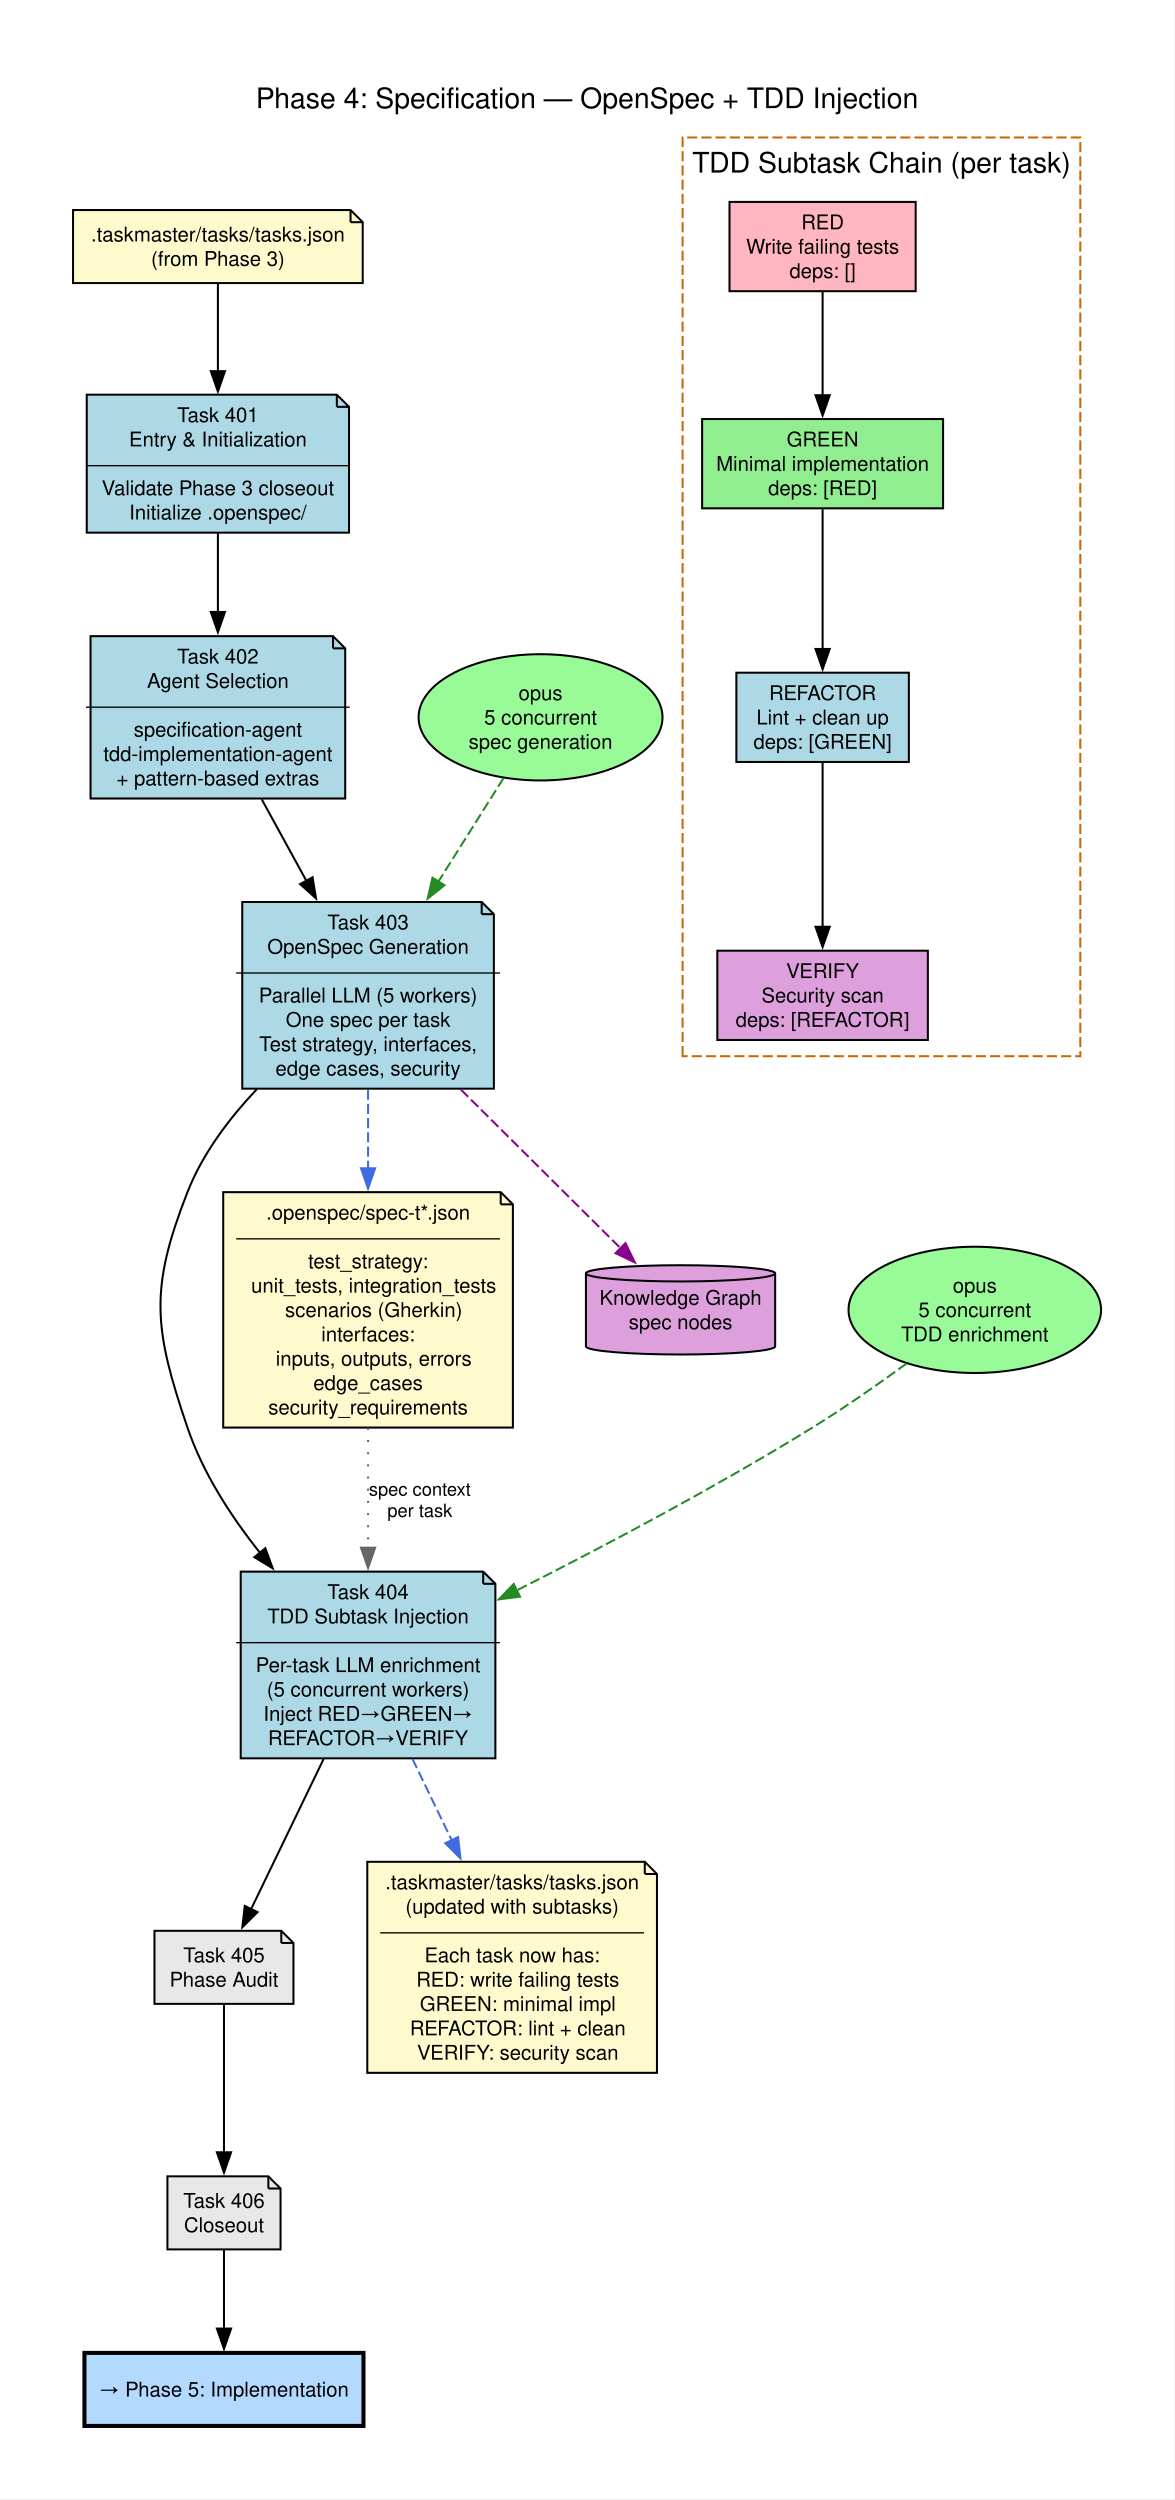
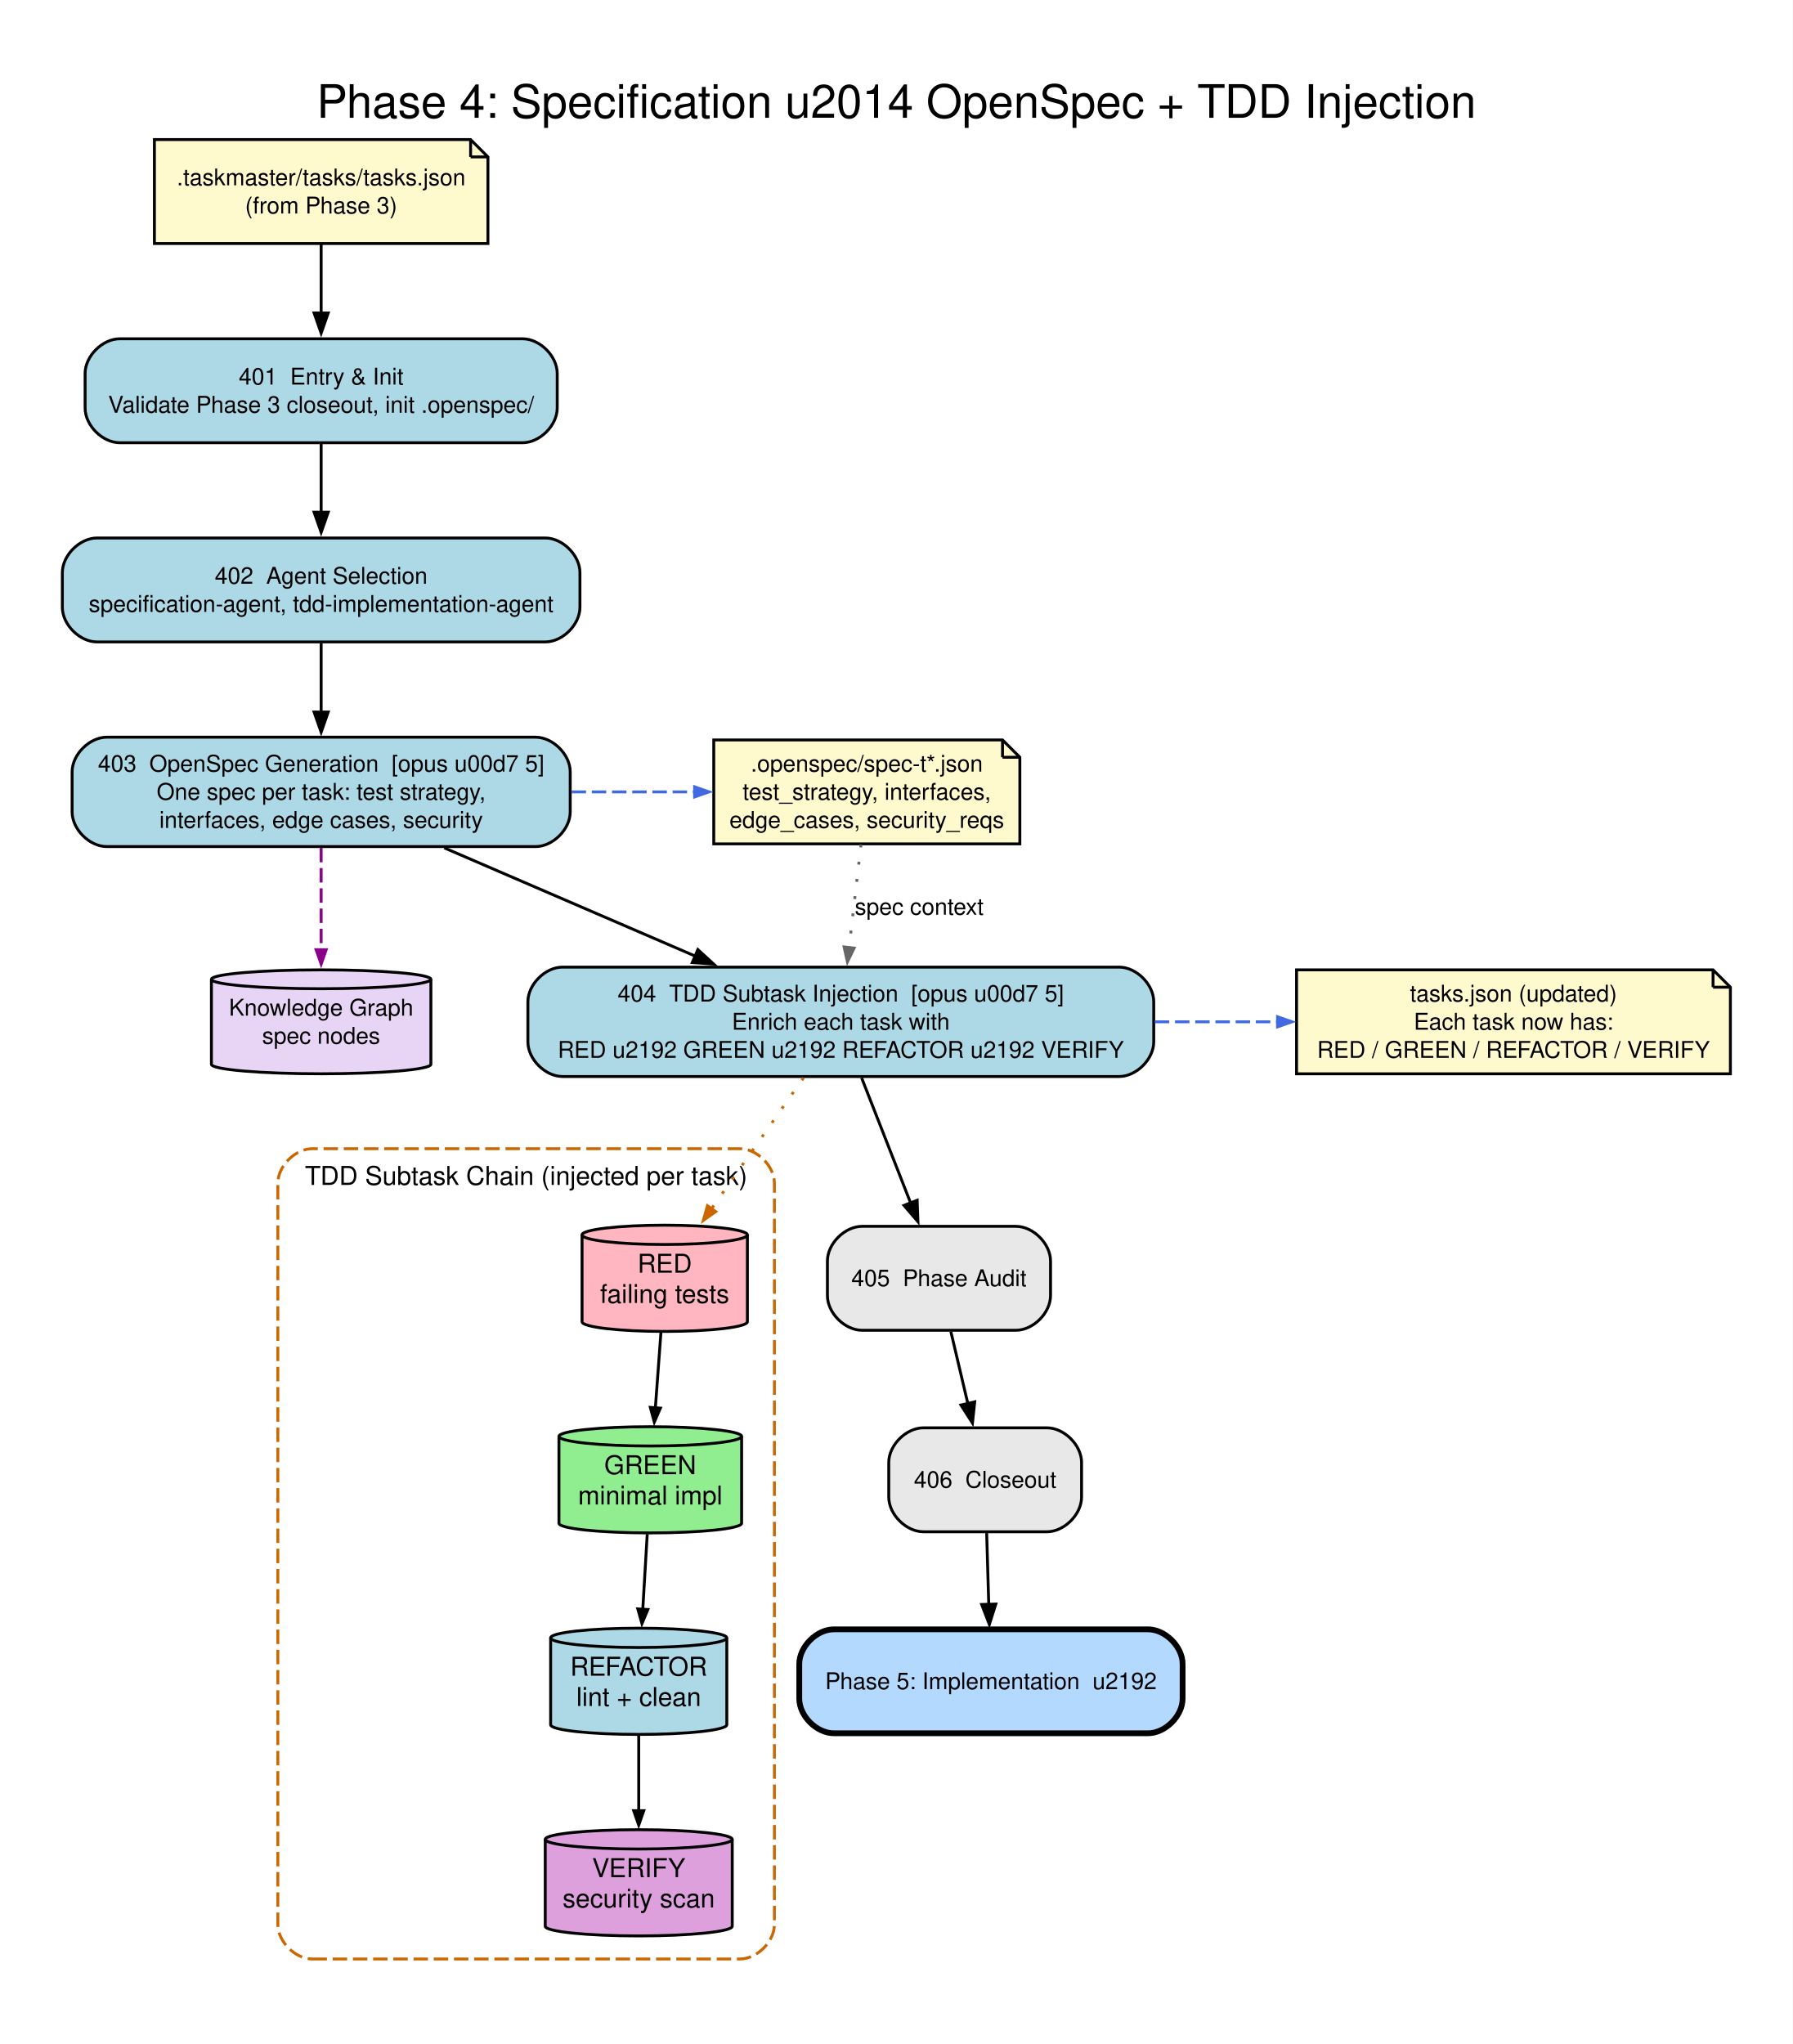
- <svg xmlns="http://www.w3.org/2000/svg" width="579pt" height="1232pt" viewBox="0.00 0.00 579.00 1232.00">
-   <g id="graph0" class="graph" transform="scale(1 1) rotate(0) translate(36 1195.5)">
-     <polygon fill="white" stroke="none" points="-36,36 -36,-1195.5 542.6,-1195.5 542.6,36 -36,36" />
-     <text xml:space="preserve" text-anchor="middle" x="253.3" y="-1142.2" font-family="Helvetica,sans-Serif" font-size="14.00">Phase 4: Specification — OpenSpec + TDD Injection</text>
-     <g id="clust1" class="cluster">
-       <polygon fill="none" stroke="#cc6600" stroke-dasharray="5,2" points="300.38,-675 300.38,-1127.75 496.38,-1127.75 496.38,-675 300.38,-675" />
-       <text xml:space="preserve" text-anchor="middle" x="398.38" y="-1110.45" font-family="Helvetica,sans-Serif" font-size="14.00">TDD Subtask Chain (per task)</text>
+ <svg xmlns="http://www.w3.org/2000/svg" width="621pt" height="708pt" viewBox="0.00 0.00 621.00 708.00">
+   <g id="graph0" class="graph" transform="scale(1 1) rotate(0) translate(21.6 686.56)">
+     <polygon fill="white" stroke="none" points="-21.6,21.6 -21.6,-686.56 599.38,-686.56 599.38,21.6 -21.6,21.6" />
+     <text xml:space="preserve" text-anchor="middle" x="288.89" y="-645.76" font-family="Helvetica,sans-Serif" font-size="16.00">Phase 4: Specification u2014 OpenSpec + TDD Injection</text>
+     <g id="clust3" class="cluster">
+       <path fill="white" stroke="#cc6600" stroke-dasharray="5,2" d="M86.64,-8C86.64,-8 234.64,-8 234.64,-8 240.64,-8 246.64,-14 246.64,-20 246.64,-20 246.64,-276.68 246.64,-276.68 246.64,-282.68 240.64,-288.68 234.64,-288.68 234.64,-288.68 86.64,-288.68 86.64,-288.68 80.64,-288.68 74.64,-282.68 74.64,-276.68 74.64,-276.68 74.64,-20 74.64,-20 74.64,-14 80.64,-8 86.64,-8" />
+       <text xml:space="preserve" text-anchor="middle" x="160.64" y="-276.13" font-family="Helvetica,sans-Serif" font-size="9.00">TDD Subtask Chain (injected per task)</text>
    </g>
    <g id="node1" class="node">
-       <polygon fill="#fffacd" stroke="black" points="136.75,-1092 0,-1092 0,-1056 142.75,-1056 142.75,-1086 136.75,-1092" />
-       <polyline fill="none" stroke="black" points="136.75,-1092 136.75,-1086" />
-       <polyline fill="none" stroke="black" points="142.75,-1086 136.75,-1086" />
-       <text xml:space="preserve" text-anchor="middle" x="71.38" y="-1076.5" font-family="Helvetica,sans-Serif" font-size="10.00">.taskmaster/tasks/tasks.json</text>
-       <text xml:space="preserve" text-anchor="middle" x="71.38" y="-1064.5" font-family="Helvetica,sans-Serif" font-size="10.00">(from Phase 3)</text>
+       <polygon fill="#fffacd" stroke="black" points="141.41,-638.21 31.88,-638.21 31.88,-602.21 147.41,-602.21 147.41,-632.21 141.41,-638.21" />
+       <polyline fill="none" stroke="black" points="141.41,-638.21 141.41,-632.21" />
+       <polyline fill="none" stroke="black" points="147.41,-632.21 141.41,-632.21" />
+       <text xml:space="preserve" text-anchor="middle" x="89.64" y="-622.36" font-family="Helvetica,sans-Serif" font-size="8.00">.taskmaster/tasks/tasks.json</text>
+       <text xml:space="preserve" text-anchor="middle" x="89.64" y="-612.61" font-family="Helvetica,sans-Serif" font-size="8.00">(from Phase 3)</text>
    </g>
    <g id="node2" class="node">
-       <polygon fill="#add8e6" stroke="black" points="130,-1001 6.75,-1001 6.75,-933 136,-933 136,-995 130,-1001" />
-       <polyline fill="none" stroke="black" points="130,-1001 130,-995" />
-       <polyline fill="none" stroke="black" points="136,-995 130,-995" />
-       <text xml:space="preserve" text-anchor="middle" x="71.38" y="-987.5" font-family="Helvetica,sans-Serif" font-size="10.00">Task 401</text>
-       <text xml:space="preserve" text-anchor="middle" x="71.38" y="-975.5" font-family="Helvetica,sans-Serif" font-size="10.00">Entry &amp; Initialization</text>
-       <text xml:space="preserve" text-anchor="middle" x="71.38" y="-963.5" font-family="Helvetica,sans-Serif" font-size="10.00">─────────────</text>
-       <text xml:space="preserve" text-anchor="middle" x="71.38" y="-951.5" font-family="Helvetica,sans-Serif" font-size="10.00">Validate Phase 3 closeout</text>
-       <text xml:space="preserve" text-anchor="middle" x="71.38" y="-939.5" font-family="Helvetica,sans-Serif" font-size="10.00">Initialize .openspec/</text>
+       <path fill="#add8e6" stroke="black" d="M159.41,-569.21C159.41,-569.21 19.88,-569.21 19.88,-569.21 13.88,-569.21 7.88,-563.21 7.88,-557.21 7.88,-557.21 7.88,-545.21 7.88,-545.21 7.88,-539.21 13.88,-533.21 19.88,-533.21 19.88,-533.21 159.41,-533.21 159.41,-533.21 165.41,-533.21 171.41,-539.21 171.41,-545.21 171.41,-545.21 171.41,-557.21 171.41,-557.21 171.41,-563.21 165.41,-569.21 159.41,-569.21" />
+       <text xml:space="preserve" text-anchor="middle" x="89.64" y="-553.36" font-family="Helvetica,sans-Serif" font-size="8.00">401  Entry &amp; Init</text>
+       <text xml:space="preserve" text-anchor="middle" x="89.64" y="-543.61" font-family="Helvetica,sans-Serif" font-size="8.00">Validate Phase 3 closeout, init .openspec/</text>
    </g>
    <g id="edge1" class="edge">
-       <path fill="none" stroke="black" d="M71.38,-1055.66C71.38,-1043.87 71.38,-1027.7 71.38,-1012.46" />
-       <polygon fill="black" stroke="black" points="74.88,-1012.59 71.38,-1002.59 67.88,-1012.59 74.88,-1012.59" />
+       <path fill="none" stroke="black" d="M89.64,-601.96C89.64,-594.67 89.64,-586.02 89.64,-578" />
+       <polygon fill="black" stroke="black" points="92.09,-578.15 89.64,-571.15 87.19,-578.15 92.09,-578.15" />
    </g>
    <g id="node3" class="node">
-       <polygon fill="#add8e6" stroke="black" points="128.12,-882 8.62,-882 8.62,-802 134.12,-802 134.12,-876 128.12,-882" />
-       <polyline fill="none" stroke="black" points="128.12,-882 128.12,-876" />
-       <polyline fill="none" stroke="black" points="134.12,-876 128.12,-876" />
-       <text xml:space="preserve" text-anchor="middle" x="71.38" y="-868.5" font-family="Helvetica,sans-Serif" font-size="10.00">Task 402</text>
-       <text xml:space="preserve" text-anchor="middle" x="71.38" y="-856.5" font-family="Helvetica,sans-Serif" font-size="10.00">Agent Selection</text>
-       <text xml:space="preserve" text-anchor="middle" x="71.38" y="-844.5" font-family="Helvetica,sans-Serif" font-size="10.00">─────────────</text>
-       <text xml:space="preserve" text-anchor="middle" x="71.38" y="-832.5" font-family="Helvetica,sans-Serif" font-size="10.00">specification-agent</text>
-       <text xml:space="preserve" text-anchor="middle" x="71.38" y="-820.5" font-family="Helvetica,sans-Serif" font-size="10.00">tdd-implementation-agent</text>
-       <text xml:space="preserve" text-anchor="middle" x="71.38" y="-808.5" font-family="Helvetica,sans-Serif" font-size="10.00">+ pattern-based extras</text>
+       <path fill="#add8e6" stroke="black" d="M167.28,-500.21C167.28,-500.21 12,-500.21 12,-500.21 6,-500.21 0,-494.21 0,-488.21 0,-488.21 0,-476.21 0,-476.21 0,-470.21 6,-464.21 12,-464.21 12,-464.21 167.28,-464.21 167.28,-464.21 173.28,-464.21 179.28,-470.21 179.28,-476.21 179.28,-476.21 179.28,-488.21 179.28,-488.21 179.28,-494.21 173.28,-500.21 167.28,-500.21" />
+       <text xml:space="preserve" text-anchor="middle" x="89.64" y="-484.36" font-family="Helvetica,sans-Serif" font-size="8.00">402  Agent Selection</text>
+       <text xml:space="preserve" text-anchor="middle" x="89.64" y="-474.61" font-family="Helvetica,sans-Serif" font-size="8.00">specification-agent, tdd-implementation-agent</text>
    </g>
    <g id="edge2" class="edge">
-       <path fill="none" stroke="black" d="M71.38,-932.71C71.38,-920.72 71.38,-906.89 71.38,-893.75" />
-       <polygon fill="black" stroke="black" points="74.88,-893.94 71.38,-883.94 67.88,-893.94 74.88,-893.94" />
+       <path fill="none" stroke="black" d="M89.64,-532.96C89.64,-525.67 89.64,-517.02 89.64,-509" />
+       <polygon fill="black" stroke="black" points="92.09,-509.15 89.64,-502.15 87.19,-509.15 92.09,-509.15" />
    </g>
    <g id="node4" class="node">
-       <polygon fill="#add8e6" stroke="black" points="201.38,-751 83.38,-751 83.38,-659 207.38,-659 207.38,-745 201.38,-751" />
-       <polyline fill="none" stroke="black" points="201.38,-751 201.38,-745" />
-       <polyline fill="none" stroke="black" points="207.38,-745 201.38,-745" />
-       <text xml:space="preserve" text-anchor="middle" x="145.38" y="-737.5" font-family="Helvetica,sans-Serif" font-size="10.00">Task 403</text>
-       <text xml:space="preserve" text-anchor="middle" x="145.38" y="-725.5" font-family="Helvetica,sans-Serif" font-size="10.00">OpenSpec Generation</text>
-       <text xml:space="preserve" text-anchor="middle" x="145.38" y="-713.5" font-family="Helvetica,sans-Serif" font-size="10.00">─────────────</text>
-       <text xml:space="preserve" text-anchor="middle" x="145.38" y="-701.5" font-family="Helvetica,sans-Serif" font-size="10.00">Parallel LLM (5 workers)</text>
-       <text xml:space="preserve" text-anchor="middle" x="145.38" y="-689.5" font-family="Helvetica,sans-Serif" font-size="10.00">One spec per task</text>
-       <text xml:space="preserve" text-anchor="middle" x="145.38" y="-677.5" font-family="Helvetica,sans-Serif" font-size="10.00">Test strategy, interfaces,</text>
-       <text xml:space="preserve" text-anchor="middle" x="145.38" y="-665.5" font-family="Helvetica,sans-Serif" font-size="10.00">edge cases, security</text>
+       <path fill="#add8e6" stroke="black" d="M163.91,-431.21C163.91,-431.21 15.38,-431.21 15.38,-431.21 9.38,-431.21 3.38,-425.21 3.38,-419.21 3.38,-419.21 3.38,-405.32 3.38,-405.32 3.38,-399.32 9.38,-393.32 15.38,-393.32 15.38,-393.32 163.91,-393.32 163.91,-393.32 169.91,-393.32 175.91,-399.32 175.91,-405.32 175.91,-405.32 175.91,-419.21 175.91,-419.21 175.91,-425.21 169.91,-431.21 163.91,-431.21" />
+       <text xml:space="preserve" text-anchor="middle" x="89.64" y="-419.29" font-family="Helvetica,sans-Serif" font-size="8.00">403  OpenSpec Generation  [opus u00d7 5]</text>
+       <text xml:space="preserve" text-anchor="middle" x="89.64" y="-409.54" font-family="Helvetica,sans-Serif" font-size="8.00">One spec per task: test strategy,</text>
+       <text xml:space="preserve" text-anchor="middle" x="89.64" y="-399.79" font-family="Helvetica,sans-Serif" font-size="8.00">interfaces, edge cases, security</text>
    </g>
    <g id="edge3" class="edge">
-       <path fill="none" stroke="black" d="M92.98,-801.59C99.91,-788.94 107.72,-774.69 115.16,-761.12" />
-       <polygon fill="black" stroke="black" points="118.02,-763.18 119.76,-752.73 111.88,-759.82 118.02,-763.18" />
+       <path fill="none" stroke="black" d="M89.64,-463.71C89.64,-456.44 89.64,-447.83 89.64,-439.8" />
+       <polygon fill="black" stroke="black" points="92.09,-439.93 89.64,-432.93 87.19,-439.93 92.09,-439.93" />
    </g>
    <g id="node5" class="node">
-       <polygon fill="#add8e6" stroke="black" points="202.12,-421 82.62,-421 82.62,-329 208.12,-329 208.12,-415 202.12,-421" />
-       <polyline fill="none" stroke="black" points="202.12,-421 202.12,-415" />
-       <polyline fill="none" stroke="black" points="208.12,-415 202.12,-415" />
-       <text xml:space="preserve" text-anchor="middle" x="145.38" y="-407.5" font-family="Helvetica,sans-Serif" font-size="10.00">Task 404</text>
-       <text xml:space="preserve" text-anchor="middle" x="145.38" y="-395.5" font-family="Helvetica,sans-Serif" font-size="10.00">TDD Subtask Injection</text>
-       <text xml:space="preserve" text-anchor="middle" x="145.38" y="-383.5" font-family="Helvetica,sans-Serif" font-size="10.00">─────────────</text>
-       <text xml:space="preserve" text-anchor="middle" x="145.38" y="-371.5" font-family="Helvetica,sans-Serif" font-size="10.00">Per-task LLM enrichment</text>
-       <text xml:space="preserve" text-anchor="middle" x="145.38" y="-359.5" font-family="Helvetica,sans-Serif" font-size="10.00">(5 concurrent workers)</text>
-       <text xml:space="preserve" text-anchor="middle" x="145.38" y="-347.5" font-family="Helvetica,sans-Serif" font-size="10.00">Inject RED→GREEN→</text>
-       <text xml:space="preserve" text-anchor="middle" x="145.38" y="-335.5" font-family="Helvetica,sans-Serif" font-size="10.00">REFACTOR→VERIFY</text>
+       <path fill="#add8e6" stroke="black" d="M366.03,-351.57C366.03,-351.57 173.25,-351.57 173.25,-351.57 167.25,-351.57 161.25,-345.57 161.25,-339.57 161.25,-339.57 161.25,-325.68 161.25,-325.68 161.25,-319.68 167.25,-313.68 173.25,-313.68 173.25,-313.68 366.03,-313.68 366.03,-313.68 372.03,-313.68 378.03,-319.68 378.03,-325.68 378.03,-325.68 378.03,-339.57 378.03,-339.57 378.03,-345.57 372.03,-351.57 366.03,-351.57" />
+       <text xml:space="preserve" text-anchor="middle" x="269.64" y="-339.65" font-family="Helvetica,sans-Serif" font-size="8.00">404  TDD Subtask Injection  [opus u00d7 5]</text>
+       <text xml:space="preserve" text-anchor="middle" x="269.64" y="-329.9" font-family="Helvetica,sans-Serif" font-size="8.00">Enrich each task with</text>
+       <text xml:space="preserve" text-anchor="middle" x="269.64" y="-320.15" font-family="Helvetica,sans-Serif" font-size="8.00">RED u2192 GREEN u2192 REFACTOR u2192 VERIFY</text>
    </g>
    <g id="edge4" class="edge">
-       <path fill="none" stroke="black" d="M90.6,-658.78C76.77,-644.17 63.76,-626.83 56.38,-608 37.55,-560 39.8,-540.82 56.38,-492 63.95,-469.69 77.73,-448.31 92.22,-430.12" />
-       <polygon fill="black" stroke="black" points="94.74,-432.56 98.4,-422.62 89.34,-428.11 94.74,-432.56" />
+       <path fill="none" stroke="black" d="M132.3,-392.87C158.43,-381.59 192.01,-367.11 219.42,-355.29" />
+       <polygon fill="black" stroke="black" points="220.13,-357.65 225.59,-352.63 218.19,-353.15 220.13,-357.65" />
+     </g>
+     <g id="node9" class="node">
+       <polygon fill="#fffacd" stroke="black" points="325.65,-430.26 225.63,-430.26 225.63,-394.26 331.65,-394.26 331.65,-424.26 325.65,-430.26" />
+       <polyline fill="none" stroke="black" points="325.65,-430.26 325.65,-424.26" />
+       <polyline fill="none" stroke="black" points="331.65,-424.26 325.65,-424.26" />
+       <text xml:space="preserve" text-anchor="middle" x="278.64" y="-419.29" font-family="Helvetica,sans-Serif" font-size="8.00">.openspec/spec-t*.json</text>
+       <text xml:space="preserve" text-anchor="middle" x="278.64" y="-409.54" font-family="Helvetica,sans-Serif" font-size="8.00">test_strategy, interfaces,</text>
+       <text xml:space="preserve" text-anchor="middle" x="278.64" y="-399.79" font-family="Helvetica,sans-Serif" font-size="8.00">edge_cases, security_reqs</text>
+     </g>
+     <g id="edge8" class="edge">
+       <path fill="none" stroke="#4169e1" stroke-dasharray="5,2" d="M176.39,-412.26C190.72,-412.26 205.05,-412.26 219.38,-412.26" />
+       <polygon fill="#4169e1" stroke="#4169e1" points="219,-414.02 224,-412.27 219,-410.52 219,-414.02" />
+     </g>
+     <g id="node11" class="node">
+       <path fill="#e8d5f5" stroke="black" d="M127.65,-347.35C127.65,-349.16 110.61,-350.62 89.64,-350.62 68.67,-350.62 51.63,-349.16 51.63,-347.35 51.63,-347.35 51.63,-317.9 51.63,-317.9 51.63,-316.09 68.67,-314.62 89.64,-314.62 110.61,-314.62 127.65,-316.09 127.65,-317.9 127.65,-317.9 127.65,-347.35 127.65,-347.35" />
+       <path fill="none" stroke="black" d="M127.65,-347.35C127.65,-345.55 110.61,-344.08 89.64,-344.08 68.67,-344.08 51.63,-345.55 51.63,-347.35" />
+       <text xml:space="preserve" text-anchor="middle" x="89.64" y="-334.77" font-family="Helvetica,sans-Serif" font-size="8.00">Knowledge Graph</text>
+       <text xml:space="preserve" text-anchor="middle" x="89.64" y="-325.02" font-family="Helvetica,sans-Serif" font-size="8.00">spec nodes</text>
+     </g>
+     <g id="edge11" class="edge">
+       <path fill="none" stroke="#8b008b" stroke-dasharray="5,2" d="M89.64,-392.87C89.64,-382.29 89.64,-368.9 89.64,-357.52" />
+       <polygon fill="#8b008b" stroke="#8b008b" points="91.39,-357.61 89.64,-352.61 87.89,-357.61 91.39,-357.61" />
+     </g>
+     <g id="node6" class="node">
+       <path fill="#e8e8e8" stroke="black" d="M330.28,-261.78C330.28,-261.78 277,-261.78 277,-261.78 271,-261.78 265,-255.78 265,-249.78 265,-249.78 265,-237.78 265,-237.78 265,-231.78 271,-225.78 277,-225.78 277,-225.78 330.28,-225.78 330.28,-225.78 336.28,-225.78 342.28,-231.78 342.28,-237.78 342.28,-237.78 342.28,-249.78 342.28,-249.78 342.28,-255.78 336.28,-261.78 330.28,-261.78" />
+       <text xml:space="preserve" text-anchor="middle" x="303.64" y="-241.06" font-family="Helvetica,sans-Serif" font-size="8.00">405  Phase Audit</text>
+     </g>
+     <g id="edge5" class="edge">
+       <path fill="none" stroke="black" d="M276.85,-313.21C281.8,-300.56 288.44,-283.61 293.87,-269.74" />
+       <polygon fill="black" stroke="black" points="296.08,-270.81 296.35,-263.4 291.52,-269.03 296.08,-270.81" />
    </g>
    <g id="node10" class="node">
-       <polygon fill="#fffacd" stroke="black" points="210.75,-608 74,-608 74,-492 216.75,-492 216.75,-602 210.75,-608" />
-       <polyline fill="none" stroke="black" points="210.75,-608 210.75,-602" />
-       <polyline fill="none" stroke="black" points="216.75,-602 210.75,-602" />
-       <text xml:space="preserve" text-anchor="middle" x="145.38" y="-594.5" font-family="Helvetica,sans-Serif" font-size="10.00">.openspec/spec-t*.json</text>
-       <text xml:space="preserve" text-anchor="middle" x="145.38" y="-582.5" font-family="Helvetica,sans-Serif" font-size="10.00">─────────────</text>
-       <text xml:space="preserve" text-anchor="middle" x="145.38" y="-570.5" font-family="Helvetica,sans-Serif" font-size="10.00">test_strategy:</text>
-       <text xml:space="preserve" text-anchor="middle" x="145.38" y="-558.5" font-family="Helvetica,sans-Serif" font-size="10.00">  unit_tests, integration_tests</text>
-       <text xml:space="preserve" text-anchor="middle" x="145.38" y="-546.5" font-family="Helvetica,sans-Serif" font-size="10.00">  scenarios (Gherkin)</text>
-       <text xml:space="preserve" text-anchor="middle" x="145.38" y="-534.5" font-family="Helvetica,sans-Serif" font-size="10.00">interfaces:</text>
-       <text xml:space="preserve" text-anchor="middle" x="145.38" y="-522.5" font-family="Helvetica,sans-Serif" font-size="10.00">  inputs, outputs, errors</text>
-       <text xml:space="preserve" text-anchor="middle" x="145.38" y="-510.5" font-family="Helvetica,sans-Serif" font-size="10.00">edge_cases</text>
-       <text xml:space="preserve" text-anchor="middle" x="145.38" y="-498.5" font-family="Helvetica,sans-Serif" font-size="10.00">security_requirements</text>
+       <polygon fill="#fffacd" stroke="black" points="571.77,-350.62 427.5,-350.62 427.5,-314.62 577.77,-314.62 577.77,-344.62 571.77,-350.62" />
+       <polyline fill="none" stroke="black" points="571.77,-350.62 571.77,-344.62" />
+       <polyline fill="none" stroke="black" points="577.77,-344.62 571.77,-344.62" />
+       <text xml:space="preserve" text-anchor="middle" x="502.64" y="-339.65" font-family="Helvetica,sans-Serif" font-size="8.00">tasks.json (updated)</text>
+       <text xml:space="preserve" text-anchor="middle" x="502.64" y="-329.9" font-family="Helvetica,sans-Serif" font-size="8.00">Each task now has:</text>
+       <text xml:space="preserve" text-anchor="middle" x="502.64" y="-320.15" font-family="Helvetica,sans-Serif" font-size="8.00">RED / GREEN / REFACTOR / VERIFY</text>
+     </g>
+     <g id="edge10" class="edge">
+       <path fill="none" stroke="#4169e1" stroke-dasharray="5,2" d="M378.4,-332.62C392.57,-332.62 406.74,-332.62 420.91,-332.62" />
+       <polygon fill="#4169e1" stroke="#4169e1" points="420.91,-334.38 425.91,-332.63 420.91,-330.88 420.91,-334.38" />
+     </g>
+     <g id="node12" class="node">
+       <path fill="#ffb6c1" stroke="black" d="M237.28,-258.83C237.28,-260.68 224.44,-262.18 208.64,-262.18 192.84,-262.18 180.01,-260.68 180.01,-258.83 180.01,-258.83 180.01,-228.73 180.01,-228.73 180.01,-226.88 192.84,-225.38 208.64,-225.38 224.44,-225.38 237.28,-226.88 237.28,-228.73 237.28,-228.73 237.28,-258.83 237.28,-258.83" />
+       <path fill="none" stroke="black" d="M237.28,-258.83C237.28,-256.99 224.44,-255.49 208.64,-255.49 192.84,-255.49 180.01,-256.99 180.01,-258.83" />
+       <text xml:space="preserve" text-anchor="middle" x="208.64" y="-245.73" font-family="Helvetica,sans-Serif" font-size="9.00">RED</text>
+       <text xml:space="preserve" text-anchor="middle" x="208.64" y="-235.23" font-family="Helvetica,sans-Serif" font-size="9.00">failing tests</text>
+     </g>
+     <g id="edge15" class="edge">
+       <path fill="none" stroke="#cc6600" stroke-dasharray="1,5" d="M256.7,-313.21C247.36,-299.91 234.68,-281.85 224.69,-267.63" />
+       <polygon fill="#cc6600" stroke="#cc6600" points="226.32,-266.9 222.01,-263.82 223.45,-268.92 226.32,-266.9" />
+     </g>
+     <g id="node7" class="node">
+       <path fill="#e8e8e8" stroke="black" d="M341.03,-191.99C341.03,-191.99 298.25,-191.99 298.25,-191.99 292.25,-191.99 286.25,-185.99 286.25,-179.99 286.25,-179.99 286.25,-167.99 286.25,-167.99 286.25,-161.99 292.25,-155.99 298.25,-155.99 298.25,-155.99 341.03,-155.99 341.03,-155.99 347.03,-155.99 353.03,-161.99 353.03,-167.99 353.03,-167.99 353.03,-179.99 353.03,-179.99 353.03,-185.99 347.03,-191.99 341.03,-191.99" />
+       <text xml:space="preserve" text-anchor="middle" x="319.64" y="-171.26" font-family="Helvetica,sans-Serif" font-size="8.00">406  Closeout</text>
+     </g>
+     <g id="edge6" class="edge">
+       <path fill="none" stroke="black" d="M307.76,-225.32C309.57,-217.67 311.72,-208.55 313.69,-200.18" />
+       <polygon fill="black" stroke="black" points="316.02,-201 315.24,-193.63 311.25,-199.88 316.02,-201" />
+     </g>
+     <g id="node8" class="node">
+       <path fill="#b3d9ff" stroke="black" stroke-width="2" d="M376.03,-122.19C376.03,-122.19 267.25,-122.19 267.25,-122.19 261.25,-122.19 255.25,-116.19 255.25,-110.19 255.25,-110.19 255.25,-98.19 255.25,-98.19 255.25,-92.19 261.25,-86.19 267.25,-86.19 267.25,-86.19 376.03,-86.19 376.03,-86.19 382.03,-86.19 388.03,-92.19 388.03,-98.19 388.03,-98.19 388.03,-110.19 388.03,-110.19 388.03,-116.19 382.03,-122.19 376.03,-122.19" />
+       <text xml:space="preserve" text-anchor="middle" x="321.64" y="-101.47" font-family="Helvetica,sans-Serif" font-size="8.00">Phase 5: Implementation  u2192</text>
+     </g>
+     <g id="edge7" class="edge">
+       <path fill="none" stroke="black" d="M320.16,-155.53C320.38,-147.96 320.64,-138.94 320.89,-130.65" />
+       <polygon fill="black" stroke="black" points="323.33,-130.94 321.09,-123.87 318.43,-130.8 323.33,-130.94" />
    </g>
    <g id="edge9" class="edge">
-       <path fill="none" stroke="#4169e1" stroke-dasharray="5,2" d="M145.38,-658.51C145.38,-646.31 145.38,-632.85 145.38,-619.7" />
-       <polygon fill="#4169e1" stroke="#4169e1" points="148.88,-619.78 145.38,-609.78 141.88,-619.78 148.88,-619.78" />
+       <path fill="none" stroke="#666666" stroke-dasharray="1,5" d="M276.64,-394.03C275.42,-383.48 273.83,-369.8 272.48,-358.13" />
+       <polygon fill="#666666" stroke="#666666" points="274.25,-358.16 271.93,-353.39 270.77,-358.56 274.25,-358.16" />
+       <text xml:space="preserve" text-anchor="middle" x="296.8" y="-369.72" font-family="Helvetica,sans-Serif" font-size="8.00">spec context</text>
    </g>
-     <g id="node12" class="node">
-       <path fill="#dda0dd" stroke="black" d="M346,-568C346,-570.21 325.1,-572 299.38,-572 273.65,-572 252.75,-570.21 252.75,-568 252.75,-568 252.75,-532 252.75,-532 252.75,-529.79 273.65,-528 299.38,-528 325.1,-528 346,-529.79 346,-532 346,-532 346,-568 346,-568" />
-       <path fill="none" stroke="black" d="M346,-568C346,-565.79 325.1,-564 299.38,-564 273.65,-564 252.75,-565.79 252.75,-568" />
-       <text xml:space="preserve" text-anchor="middle" x="299.38" y="-552.5" font-family="Helvetica,sans-Serif" font-size="10.00">Knowledge Graph</text>
-       <text xml:space="preserve" text-anchor="middle" x="299.38" y="-540.5" font-family="Helvetica,sans-Serif" font-size="10.00">spec nodes</text>
+     <g id="node13" class="node">
+       <path fill="#90ee90" stroke="black" d="M235.28,-189.04C235.28,-190.89 221.1,-192.38 203.64,-192.38 186.18,-192.38 172.01,-190.89 172.01,-189.04 172.01,-189.04 172.01,-158.93 172.01,-158.93 172.01,-157.09 186.18,-155.59 203.64,-155.59 221.1,-155.59 235.28,-157.09 235.28,-158.93 235.28,-158.93 235.28,-189.04 235.28,-189.04" />
+       <path fill="none" stroke="black" d="M235.28,-189.04C235.28,-187.19 221.1,-185.69 203.64,-185.69 186.18,-185.69 172.01,-187.19 172.01,-189.04" />
+       <text xml:space="preserve" text-anchor="middle" x="203.64" y="-175.94" font-family="Helvetica,sans-Serif" font-size="9.00">GREEN</text>
+       <text xml:space="preserve" text-anchor="middle" x="203.64" y="-165.44" font-family="Helvetica,sans-Serif" font-size="9.00">minimal impl</text>
    </g>
    <g id="edge12" class="edge">
-       <path fill="none" stroke="#8b008b" stroke-dasharray="5,2" d="M191.16,-658.51C216.64,-633.2 247.59,-602.45 269.86,-580.32" />
-       <polygon fill="#8b008b" stroke="#8b008b" points="272.24,-582.89 276.87,-573.36 267.3,-577.93 272.24,-582.89" />
-     </g>
-     <g id="node6" class="node">
-       <polygon fill="#e8e8e8" stroke="black" points="102.62,-244 40.12,-244 40.12,-208 108.62,-208 108.62,-238 102.62,-244" />
-       <polyline fill="none" stroke="black" points="102.62,-244 102.62,-238" />
-       <polyline fill="none" stroke="black" points="108.62,-238 102.62,-238" />
-       <text xml:space="preserve" text-anchor="middle" x="74.38" y="-228.5" font-family="Helvetica,sans-Serif" font-size="10.00">Task 405</text>
-       <text xml:space="preserve" text-anchor="middle" x="74.38" y="-216.5" font-family="Helvetica,sans-Serif" font-size="10.00">Phase Audit</text>
-     </g>
-     <g id="edge5" class="edge">
-       <path fill="none" stroke="black" d="M123.49,-328.7C111.82,-304.53 97.83,-275.56 87.77,-254.74" />
-       <polygon fill="black" stroke="black" points="90.93,-253.22 83.42,-245.74 84.62,-256.26 90.93,-253.22" />
-     </g>
-     <g id="node11" class="node">
-       <polygon fill="#fffacd" stroke="black" points="281.75,-278 145,-278 145,-174 287.75,-174 287.75,-272 281.75,-278" />
-       <polyline fill="none" stroke="black" points="281.75,-278 281.75,-272" />
-       <polyline fill="none" stroke="black" points="287.75,-272 281.75,-272" />
-       <text xml:space="preserve" text-anchor="middle" x="216.38" y="-264.5" font-family="Helvetica,sans-Serif" font-size="10.00">.taskmaster/tasks/tasks.json</text>
-       <text xml:space="preserve" text-anchor="middle" x="216.38" y="-252.5" font-family="Helvetica,sans-Serif" font-size="10.00">(updated with subtasks)</text>
-       <text xml:space="preserve" text-anchor="middle" x="216.38" y="-240.5" font-family="Helvetica,sans-Serif" font-size="10.00">─────────────</text>
-       <text xml:space="preserve" text-anchor="middle" x="216.38" y="-228.5" font-family="Helvetica,sans-Serif" font-size="10.00">Each task now has:</text>
-       <text xml:space="preserve" text-anchor="middle" x="216.38" y="-216.5" font-family="Helvetica,sans-Serif" font-size="10.00">  RED: write failing tests</text>
-       <text xml:space="preserve" text-anchor="middle" x="216.38" y="-204.5" font-family="Helvetica,sans-Serif" font-size="10.00">  GREEN: minimal impl</text>
-       <text xml:space="preserve" text-anchor="middle" x="216.38" y="-192.5" font-family="Helvetica,sans-Serif" font-size="10.00">  REFACTOR: lint + clean</text>
-       <text xml:space="preserve" text-anchor="middle" x="216.38" y="-180.5" font-family="Helvetica,sans-Serif" font-size="10.00">  VERIFY: security scan</text>
-     </g>
-     <g id="edge10" class="edge">
-       <path fill="none" stroke="#4169e1" stroke-dasharray="5,2" d="M167.26,-328.7C173.39,-315.99 180.17,-301.96 186.68,-288.48" />
-       <polygon fill="#4169e1" stroke="#4169e1" points="189.73,-290.21 190.93,-279.68 183.43,-287.16 189.73,-290.21" />
-     </g>
-     <g id="node7" class="node">
-       <polygon fill="#e8e8e8" stroke="black" points="96.25,-123 46.5,-123 46.5,-87 102.25,-87 102.25,-117 96.25,-123" />
-       <polyline fill="none" stroke="black" points="96.25,-123 96.25,-117" />
-       <polyline fill="none" stroke="black" points="102.25,-117 96.25,-117" />
-       <text xml:space="preserve" text-anchor="middle" x="74.38" y="-107.5" font-family="Helvetica,sans-Serif" font-size="10.00">Task 406</text>
-       <text xml:space="preserve" text-anchor="middle" x="74.38" y="-95.5" font-family="Helvetica,sans-Serif" font-size="10.00">Closeout</text>
-     </g>
-     <g id="edge6" class="edge">
-       <path fill="none" stroke="black" d="M74.38,-207.7C74.38,-188.57 74.38,-157.46 74.38,-134.68" />
-       <polygon fill="black" stroke="black" points="77.88,-134.84 74.38,-124.84 70.88,-134.84 77.88,-134.84" />
-     </g>
-     <g id="node17" class="node">
-       <polygon fill="#b3d9ff" stroke="black" stroke-width="2" points="143.12,-36 5.62,-36 5.62,0 143.12,0 143.12,-36" />
-       <text xml:space="preserve" text-anchor="middle" x="74.38" y="-14.5" font-family="Helvetica,sans-Serif" font-size="10.00">→ Phase 5: Implementation</text>
-     </g>
-     <g id="edge16" class="edge">
-       <path fill="none" stroke="black" d="M74.38,-86.8C74.38,-75.58 74.38,-60.67 74.38,-47.69" />
-       <polygon fill="black" stroke="black" points="77.88,-47.98 74.38,-37.98 70.88,-47.98 77.88,-47.98" />
-     </g>
-     <g id="node8" class="node">
-       <ellipse fill="#98fb98" stroke="black" cx="230.38" cy="-842" rx="60.1" ry="31.11" />
-       <text xml:space="preserve" text-anchor="middle" x="230.38" y="-850.5" font-family="Helvetica,sans-Serif" font-size="10.00">opus</text>
-       <text xml:space="preserve" text-anchor="middle" x="230.38" y="-838.5" font-family="Helvetica,sans-Serif" font-size="10.00">5 concurrent</text>
-       <text xml:space="preserve" text-anchor="middle" x="230.38" y="-826.5" font-family="Helvetica,sans-Serif" font-size="10.00">spec generation</text>
-     </g>
-     <g id="edge7" class="edge">
-       <path fill="none" stroke="#228b22" stroke-dasharray="5,2" d="M212.14,-812.04C202.76,-797.13 191,-778.46 179.98,-760.95" />
-       <polygon fill="#228b22" stroke="#228b22" points="183.04,-759.26 174.75,-752.66 177.12,-762.99 183.04,-759.26" />
-     </g>
-     <g id="node9" class="node">
-       <ellipse fill="#98fb98" stroke="black" cx="444.38" cy="-550" rx="62.23" ry="31.11" />
-       <text xml:space="preserve" text-anchor="middle" x="444.38" y="-558.5" font-family="Helvetica,sans-Serif" font-size="10.00">opus</text>
-       <text xml:space="preserve" text-anchor="middle" x="444.38" y="-546.5" font-family="Helvetica,sans-Serif" font-size="10.00">5 concurrent</text>
-       <text xml:space="preserve" text-anchor="middle" x="444.38" y="-534.5" font-family="Helvetica,sans-Serif" font-size="10.00">TDD enrichment</text>
-     </g>
-     <g id="edge8" class="edge">
-       <path fill="none" stroke="#228b22" stroke-dasharray="5,2" d="M410.79,-523.58C396.73,-513.33 380.05,-501.68 364.38,-492 317.09,-462.81 261.78,-433.55 218.58,-411.72" />
-       <polygon fill="#228b22" stroke="#228b22" points="220.29,-408.66 209.78,-407.3 217.14,-414.92 220.29,-408.66" />
-     </g>
-     <g id="edge11" class="edge">
-       <path fill="none" stroke="#666666" stroke-dasharray="1,5" d="M145.38,-491.87C145.38,-472.88 145.38,-451.75 145.38,-432.78" />
-       <polygon fill="#666666" stroke="#666666" points="148.88,-432.81 145.38,-422.81 141.88,-432.81 148.88,-432.81" />
-       <text xml:space="preserve" text-anchor="middle" x="170.88" y="-458.45" font-family="Helvetica,sans-Serif" font-size="9.00">spec context</text>
-       <text xml:space="preserve" text-anchor="middle" x="170.88" y="-447.95" font-family="Helvetica,sans-Serif" font-size="9.00">per task</text>
-     </g>
-     <g id="node13" class="node">
-       <polygon fill="#ffb6c1" stroke="black" points="415.25,-1096 323.5,-1096 323.5,-1052 415.25,-1052 415.25,-1096" />
-       <text xml:space="preserve" text-anchor="middle" x="369.38" y="-1082.5" font-family="Helvetica,sans-Serif" font-size="10.00">RED</text>
-       <text xml:space="preserve" text-anchor="middle" x="369.38" y="-1070.5" font-family="Helvetica,sans-Serif" font-size="10.00">Write failing tests</text>
-       <text xml:space="preserve" text-anchor="middle" x="369.38" y="-1058.5" font-family="Helvetica,sans-Serif" font-size="10.00">deps: []</text>
+       <path fill="none" stroke="black" d="M207.33,-224.97C206.74,-216.97 206.03,-207.41 205.4,-198.8" />
+       <polygon fill="black" stroke="black" points="207.15,-198.81 205.04,-193.96 203.66,-199.07 207.15,-198.81" />
    </g>
    <g id="node14" class="node">
-       <polygon fill="#90ee90" stroke="black" points="428.75,-989 310,-989 310,-945 428.75,-945 428.75,-989" />
-       <text xml:space="preserve" text-anchor="middle" x="369.38" y="-975.5" font-family="Helvetica,sans-Serif" font-size="10.00">GREEN</text>
-       <text xml:space="preserve" text-anchor="middle" x="369.38" y="-963.5" font-family="Helvetica,sans-Serif" font-size="10.00">Minimal implementation</text>
-       <text xml:space="preserve" text-anchor="middle" x="369.38" y="-951.5" font-family="Helvetica,sans-Serif" font-size="10.00">deps: [RED]</text>
+       <path fill="#add8e6" stroke="black" d="M230.15,-119.24C230.15,-121.09 216.47,-122.59 199.64,-122.59 182.81,-122.59 169.13,-121.09 169.13,-119.24 169.13,-119.24 169.13,-89.14 169.13,-89.14 169.13,-87.29 182.81,-85.79 199.64,-85.79 216.47,-85.79 230.15,-87.29 230.15,-89.14 230.15,-89.14 230.15,-119.24 230.15,-119.24" />
+       <path fill="none" stroke="black" d="M230.15,-119.24C230.15,-117.4 216.47,-115.9 199.64,-115.9 182.81,-115.9 169.13,-117.4 169.13,-119.24" />
+       <text xml:space="preserve" text-anchor="middle" x="199.64" y="-106.14" font-family="Helvetica,sans-Serif" font-size="9.00">REFACTOR</text>
+       <text xml:space="preserve" text-anchor="middle" x="199.64" y="-95.64" font-family="Helvetica,sans-Serif" font-size="9.00">lint + clean</text>
    </g>
    <g id="edge13" class="edge">
-       <path fill="none" stroke="black" d="M369.38,-1051.75C369.38,-1037.09 369.38,-1017.32 369.38,-1000.67" />
-       <polygon fill="black" stroke="black" points="372.88,-1000.73 369.38,-990.73 365.88,-1000.73 372.88,-1000.73" />
+       <path fill="none" stroke="black" d="M202.59,-155.18C202.12,-147.17 201.55,-137.61 201.04,-129.01" />
+       <polygon fill="black" stroke="black" points="202.8,-129.05 200.76,-124.16 199.31,-129.26 202.8,-129.05" />
    </g>
    <g id="node15" class="node">
-       <polygon fill="#add8e6" stroke="black" points="411.88,-864 326.88,-864 326.88,-820 411.88,-820 411.88,-864" />
-       <text xml:space="preserve" text-anchor="middle" x="369.38" y="-850.5" font-family="Helvetica,sans-Serif" font-size="10.00">REFACTOR</text>
-       <text xml:space="preserve" text-anchor="middle" x="369.38" y="-838.5" font-family="Helvetica,sans-Serif" font-size="10.00">Lint + clean up</text>
-       <text xml:space="preserve" text-anchor="middle" x="369.38" y="-826.5" font-family="Helvetica,sans-Serif" font-size="10.00">deps: [GREEN]</text>
+       <path fill="#dda0dd" stroke="black" d="M232.03,-49.45C232.03,-51.3 217.51,-52.79 199.64,-52.79 181.77,-52.79 167.26,-51.3 167.26,-49.45 167.26,-49.45 167.26,-19.34 167.26,-19.34 167.26,-17.5 181.77,-16 199.64,-16 217.51,-16 232.03,-17.5 232.03,-19.34 232.03,-19.34 232.03,-49.45 232.03,-49.45" />
+       <path fill="none" stroke="black" d="M232.03,-49.45C232.03,-47.6 217.51,-46.1 199.64,-46.1 181.77,-46.1 167.26,-47.6 167.26,-49.45" />
+       <text xml:space="preserve" text-anchor="middle" x="199.64" y="-36.35" font-family="Helvetica,sans-Serif" font-size="9.00">VERIFY</text>
+       <text xml:space="preserve" text-anchor="middle" x="199.64" y="-25.85" font-family="Helvetica,sans-Serif" font-size="9.00">security scan</text>
    </g>
    <g id="edge14" class="edge">
-       <path fill="none" stroke="black" d="M369.38,-944.58C369.38,-925.53 369.38,-897.39 369.38,-875.56" />
-       <polygon fill="black" stroke="black" points="372.88,-875.69 369.38,-865.69 365.88,-875.69 372.88,-875.69" />
-     </g>
-     <g id="node16" class="node">
-       <polygon fill="#dda0dd" stroke="black" points="421.25,-727 317.5,-727 317.5,-683 421.25,-683 421.25,-727" />
-       <text xml:space="preserve" text-anchor="middle" x="369.38" y="-713.5" font-family="Helvetica,sans-Serif" font-size="10.00">VERIFY</text>
-       <text xml:space="preserve" text-anchor="middle" x="369.38" y="-701.5" font-family="Helvetica,sans-Serif" font-size="10.00">Security scan</text>
-       <text xml:space="preserve" text-anchor="middle" x="369.38" y="-689.5" font-family="Helvetica,sans-Serif" font-size="10.00">deps: [REFACTOR]</text>
-     </g>
-     <g id="edge15" class="edge">
-       <path fill="none" stroke="black" d="M369.38,-819.61C369.38,-797.79 369.38,-763.65 369.38,-738.49" />
-       <polygon fill="black" stroke="black" points="372.88,-738.8 369.38,-728.8 365.88,-738.8 372.88,-738.8" />
+       <path fill="none" stroke="black" d="M199.64,-85.38C199.64,-77.38 199.64,-67.82 199.64,-59.21" />
+       <polygon fill="black" stroke="black" points="201.39,-59.37 199.64,-54.37 197.89,-59.37 201.39,-59.37" />
    </g>
  </g>
</svg>
